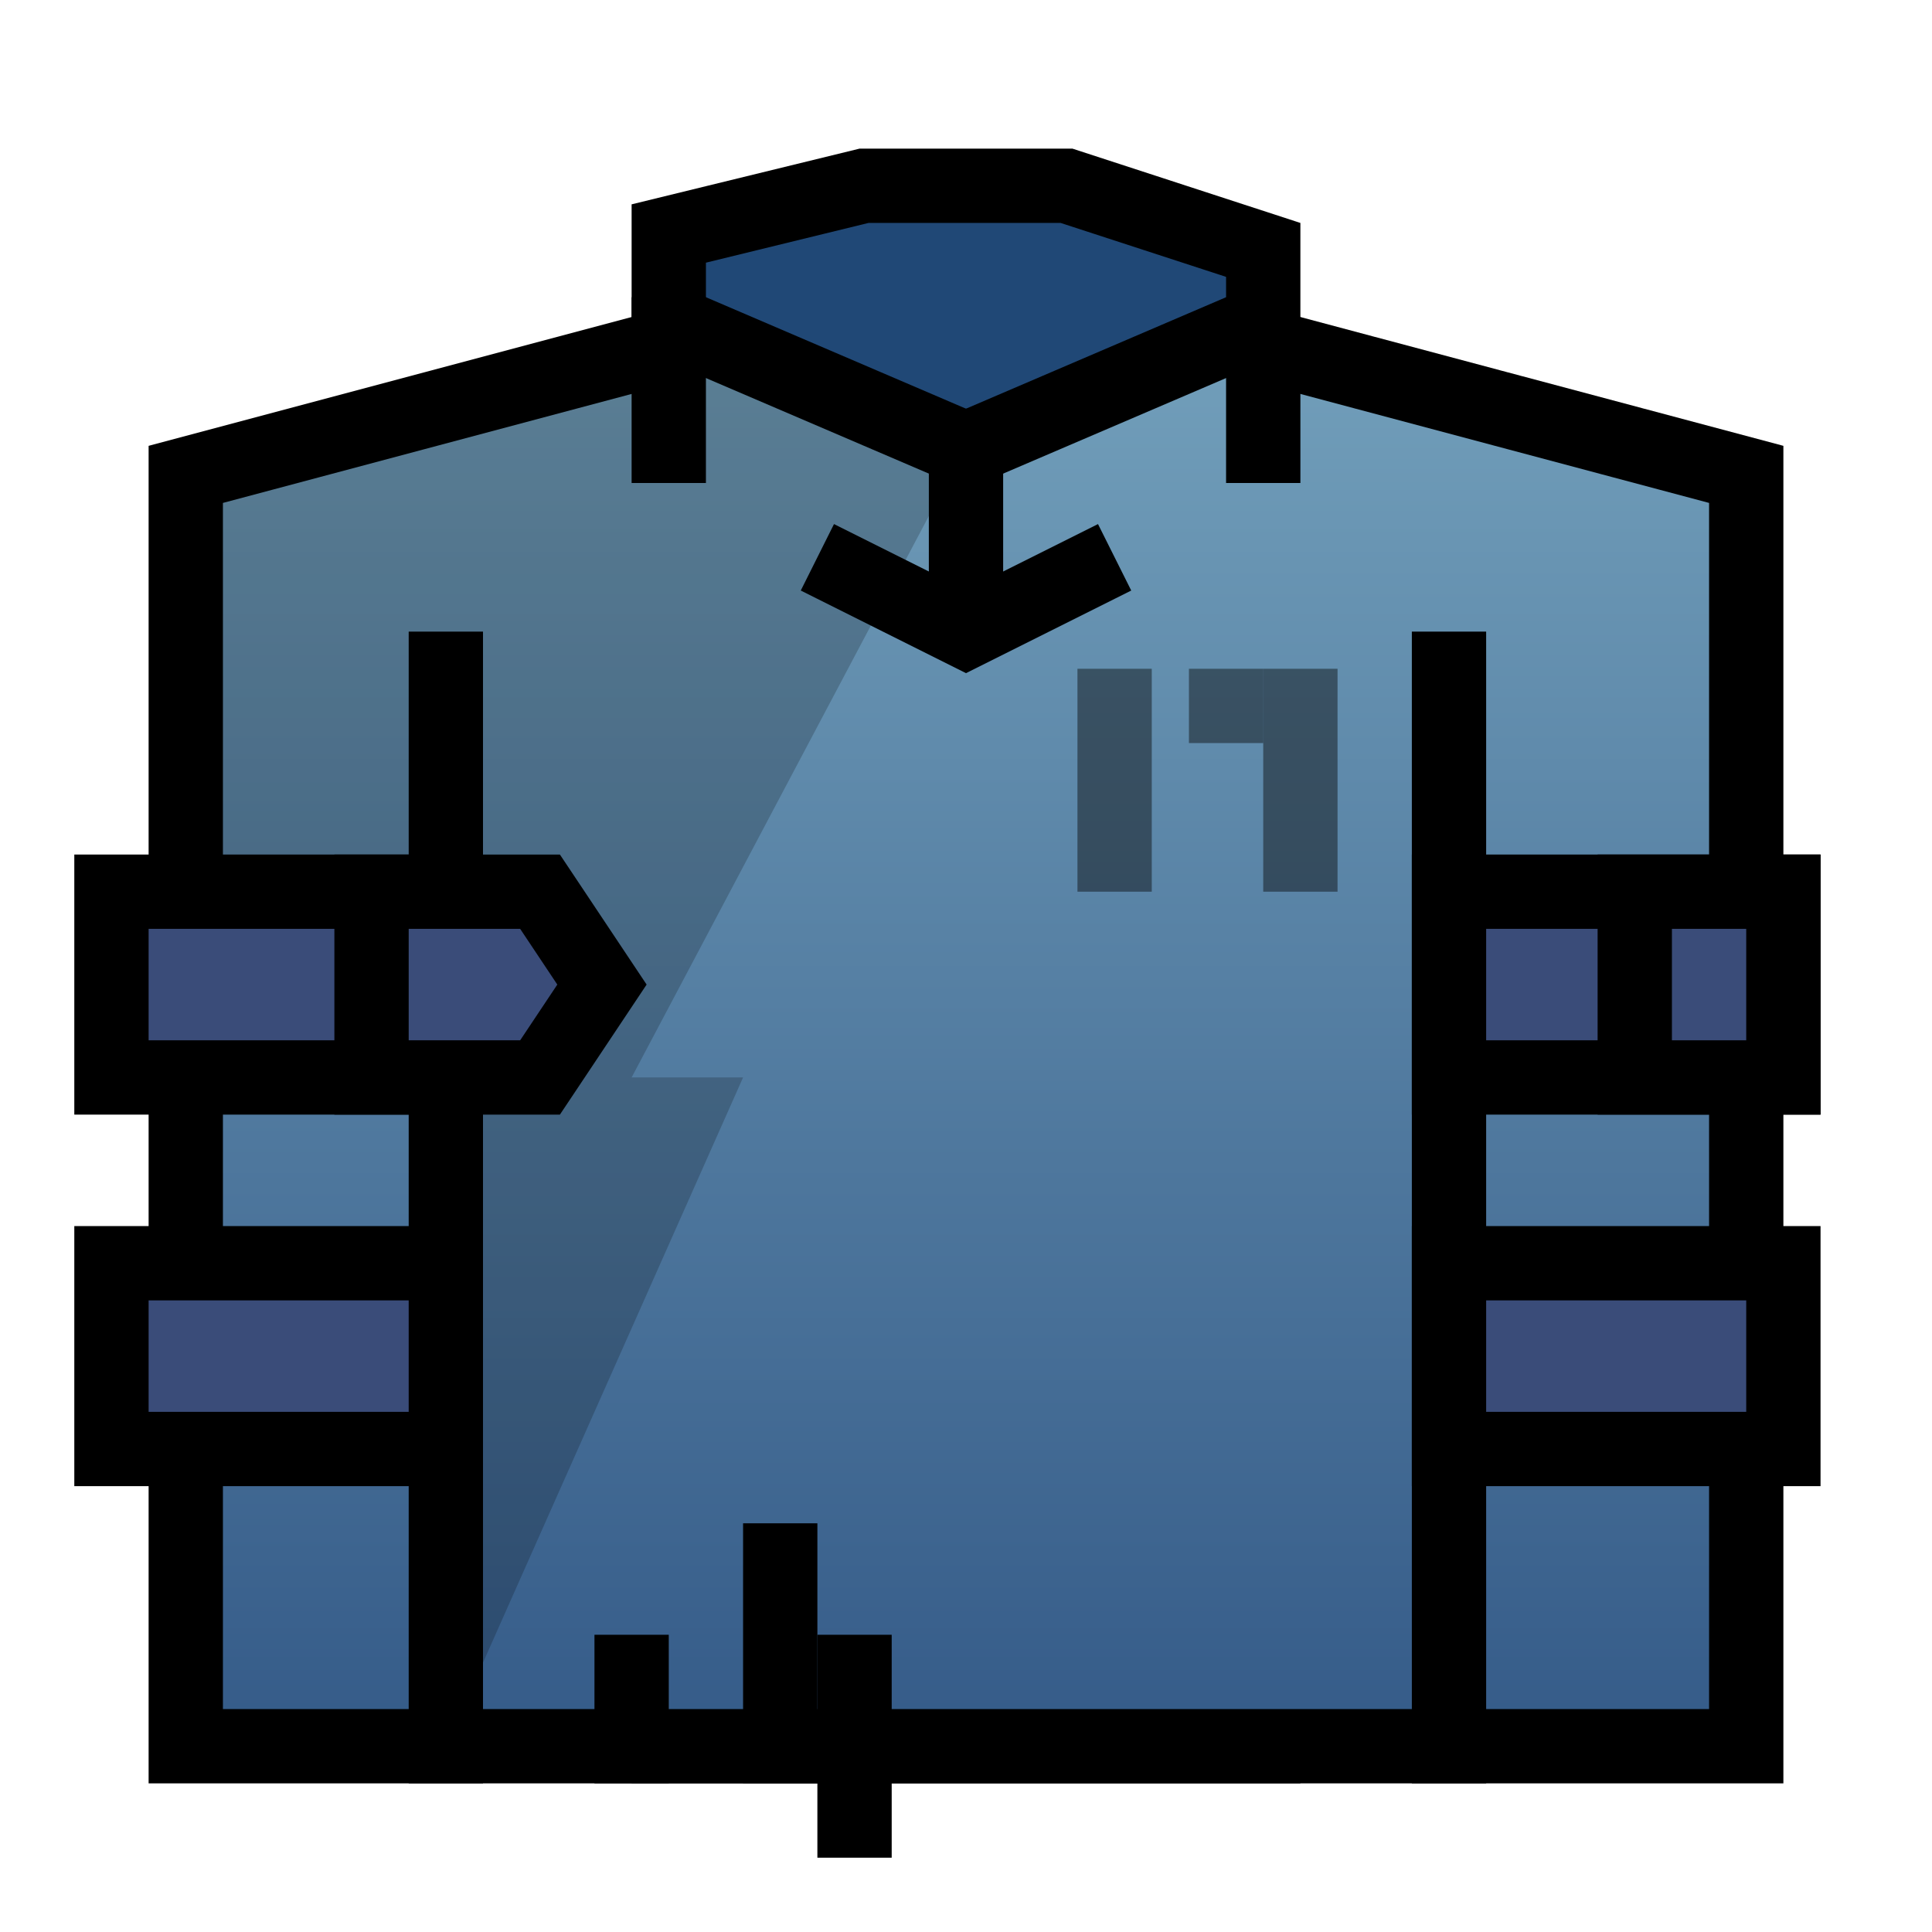
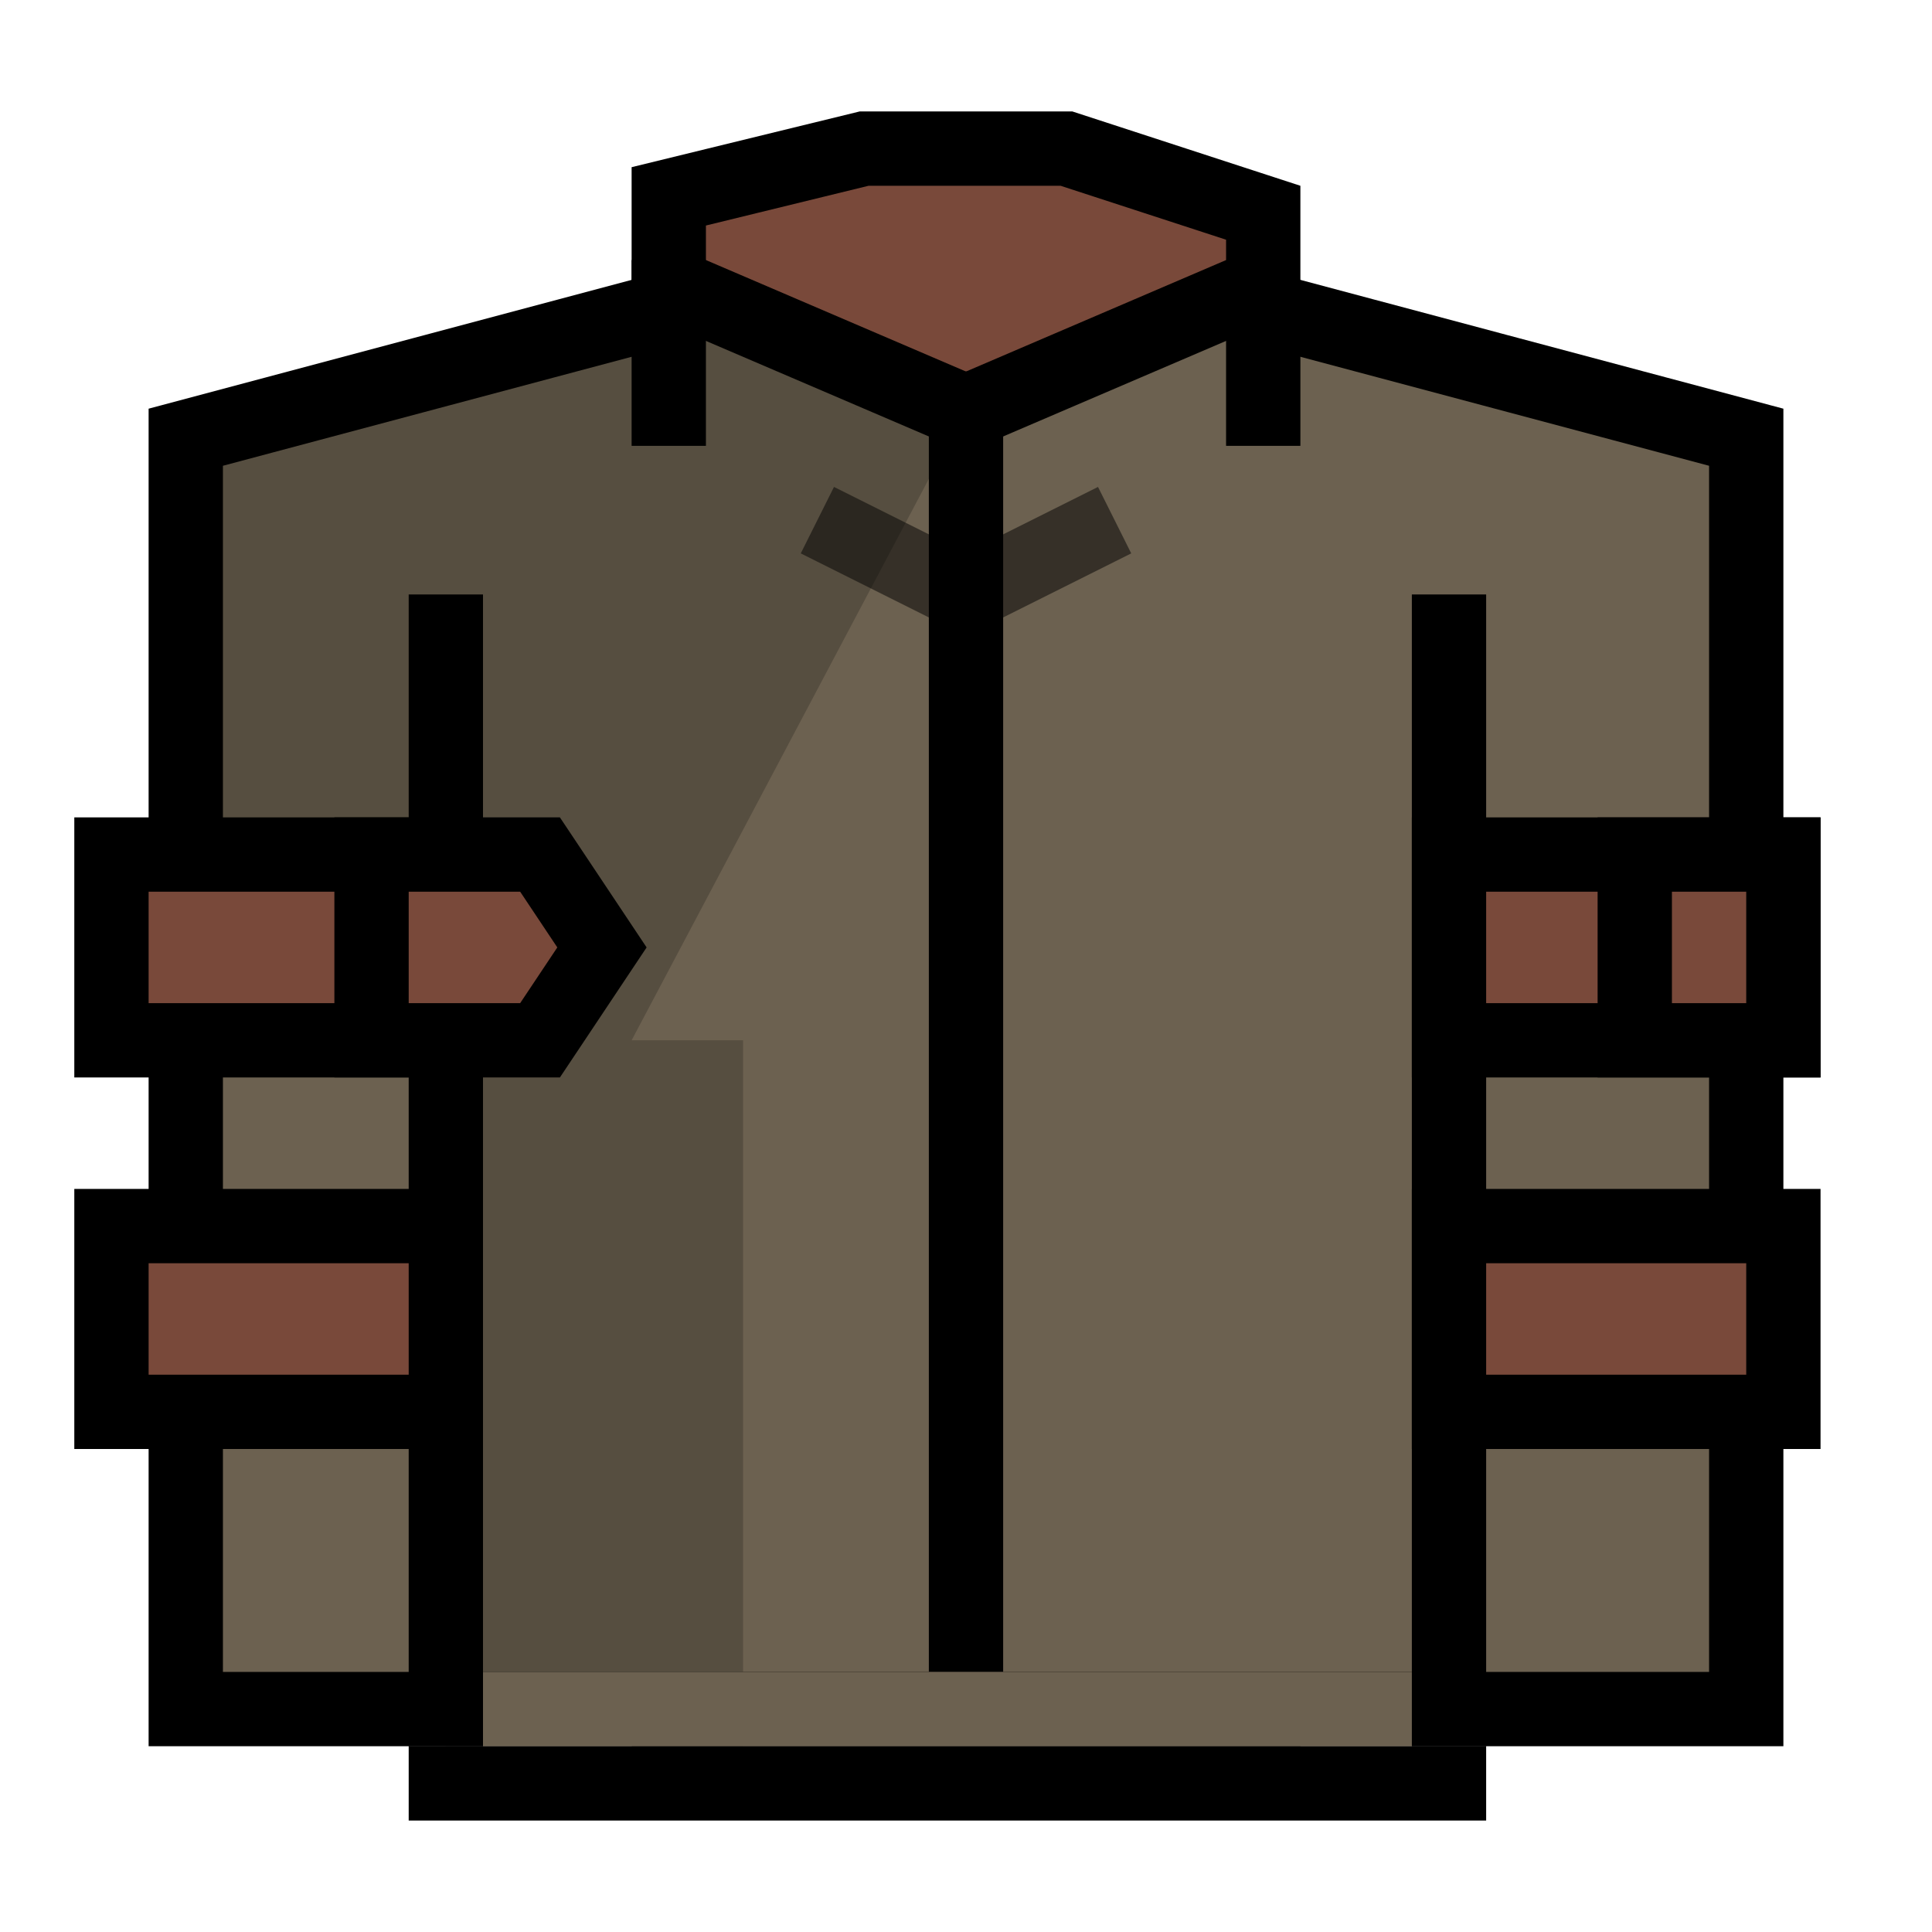
<svg xmlns="http://www.w3.org/2000/svg" width="52" height="52" viewBox="0 0 52 52" fill="none">
-   <path d="M28.705 5L34 6.726V47H18V6.285L23.257 5H28.705Z" fill="#204876" stroke="black" stroke-width="2" />
-   <path d="M25.606 11.919L26 12.088L26.394 11.919L33.076 9.055L47 12.768V47H5V12.768L18.924 9.055L25.606 11.919Z" fill="url(#paint0_linear_3473_31617)" stroke="black" stroke-width="2" />
-   <path d="M19 9L26 12L17 29H20L12 47V24H5V13.125L19 9Z" fill="black" fill-opacity="0.2" />
-   <path d="M26 16L26 11" stroke="black" stroke-width="2" />
-   <path d="M17 48L17 44" stroke="black" stroke-width="2" />
-   <path d="M21 48L21 41" stroke="black" stroke-width="2" />
-   <path d="M23 50L23 44" stroke="black" stroke-width="2" />
-   <path d="M18 8L18 13" stroke="black" stroke-width="2" />
-   <path d="M34 9L34 13" stroke="black" stroke-width="2" />
-   <path d="M22 15L26 17L30 15" stroke="black" stroke-width="2" />
-   <rect x="11" y="17" width="2" height="31" fill="black" />
-   <rect x="38" y="17" width="2" height="31" fill="black" />
-   <rect x="3" y="24" width="9" height="5" fill="#3A4C79" stroke="black" stroke-width="2" />
-   <rect x="3" y="34" width="9" height="5" fill="#3A4C79" stroke="black" stroke-width="2" />
-   <rect x="39" y="34" width="9" height="5" fill="#3A4C79" stroke="black" stroke-width="2" />
-   <rect x="39" y="24" width="9" height="5" fill="#3A4C79" stroke="black" stroke-width="2" />
-   <rect x="44" y="24" width="4" height="5" fill="#3A4C79" stroke="black" stroke-width="2" />
-   <path d="M11 24H10V25V28V29H11H14H14.535L14.832 28.555L15.832 27.055L16.202 26.5L15.832 25.945L14.832 24.445L14.535 24H14H11Z" fill="#3A4C79" stroke="black" stroke-width="2" />
-   <rect x="34" y="18" width="2" height="6" fill="#070707" fill-opacity="0.45" />
-   <rect x="32" y="18" width="2" height="2" fill="#070707" fill-opacity="0.45" />
-   <rect x="29" y="18" width="2" height="6" fill="#070707" fill-opacity="0.45" />
-   <defs>
-     <linearGradient id="paint0_linear_3473_31617" x1="26" y1="4" x2="26" y2="48" gradientUnits="userSpaceOnUse">
-       <stop stop-color="#7AA8C1" />
-       <stop offset="1" stop-color="#335987" />
-     </linearGradient>
-   </defs>
+   <path d="M28.705 4L34 5.726V46H18V5.285L23.257 4H28.705Z" fill="#79493A" stroke="black" stroke-width="2" />
+   <path d="M25.606 10.919L26 11.088L26.394 10.919L33.076 8.055L47 11.768V46H5V11.768L18.924 8.055L25.606 10.919Z" fill="#6C6150" stroke="black" stroke-width="2" />
+   <path d="M19 8L26 11L17 28H20V47H12V23H5V12.125L19 8Z" fill="black" fill-opacity="0.2" />
+   <path d="M26 45L26 10" stroke="black" stroke-width="2" />
+   <path d="M18 7L18 12" stroke="black" stroke-width="2" />
+   <path d="M34 8L34 12" stroke="black" stroke-width="2" />
+   <path opacity="0.5" d="M22 14L26 16L30 14" stroke="black" stroke-width="2" />
+   <rect x="11" y="16" width="2" height="31" fill="black" />
+   <rect x="38" y="16" width="2" height="31" fill="black" />
+   <rect x="3" y="23" width="9" height="5" fill="#79493A" stroke="black" stroke-width="2" />
+   <rect x="3" y="33" width="9" height="5" fill="#79493A" stroke="black" stroke-width="2" />
+   <rect x="39" y="33" width="9" height="5" fill="#79493A" stroke="black" stroke-width="2" />
+   <rect x="39" y="23" width="9" height="5" fill="#79493A" stroke="black" stroke-width="2" />
+   <rect x="44" y="23" width="4" height="5" fill="#79493A" stroke="black" stroke-width="2" />
+   <path d="M11 23H10V24V27V28H11H14H14.535L14.832 27.555L15.832 26.055L16.202 25.5L15.832 24.945L14.832 23.445L14.535 23H14H11Z" fill="#79493A" stroke="black" stroke-width="2" />
+   <rect x="11" y="47" width="29" height="2" fill="black" />
+   <rect x="13" y="45" width="25" height="2" fill="#6C6150" />
</svg>
